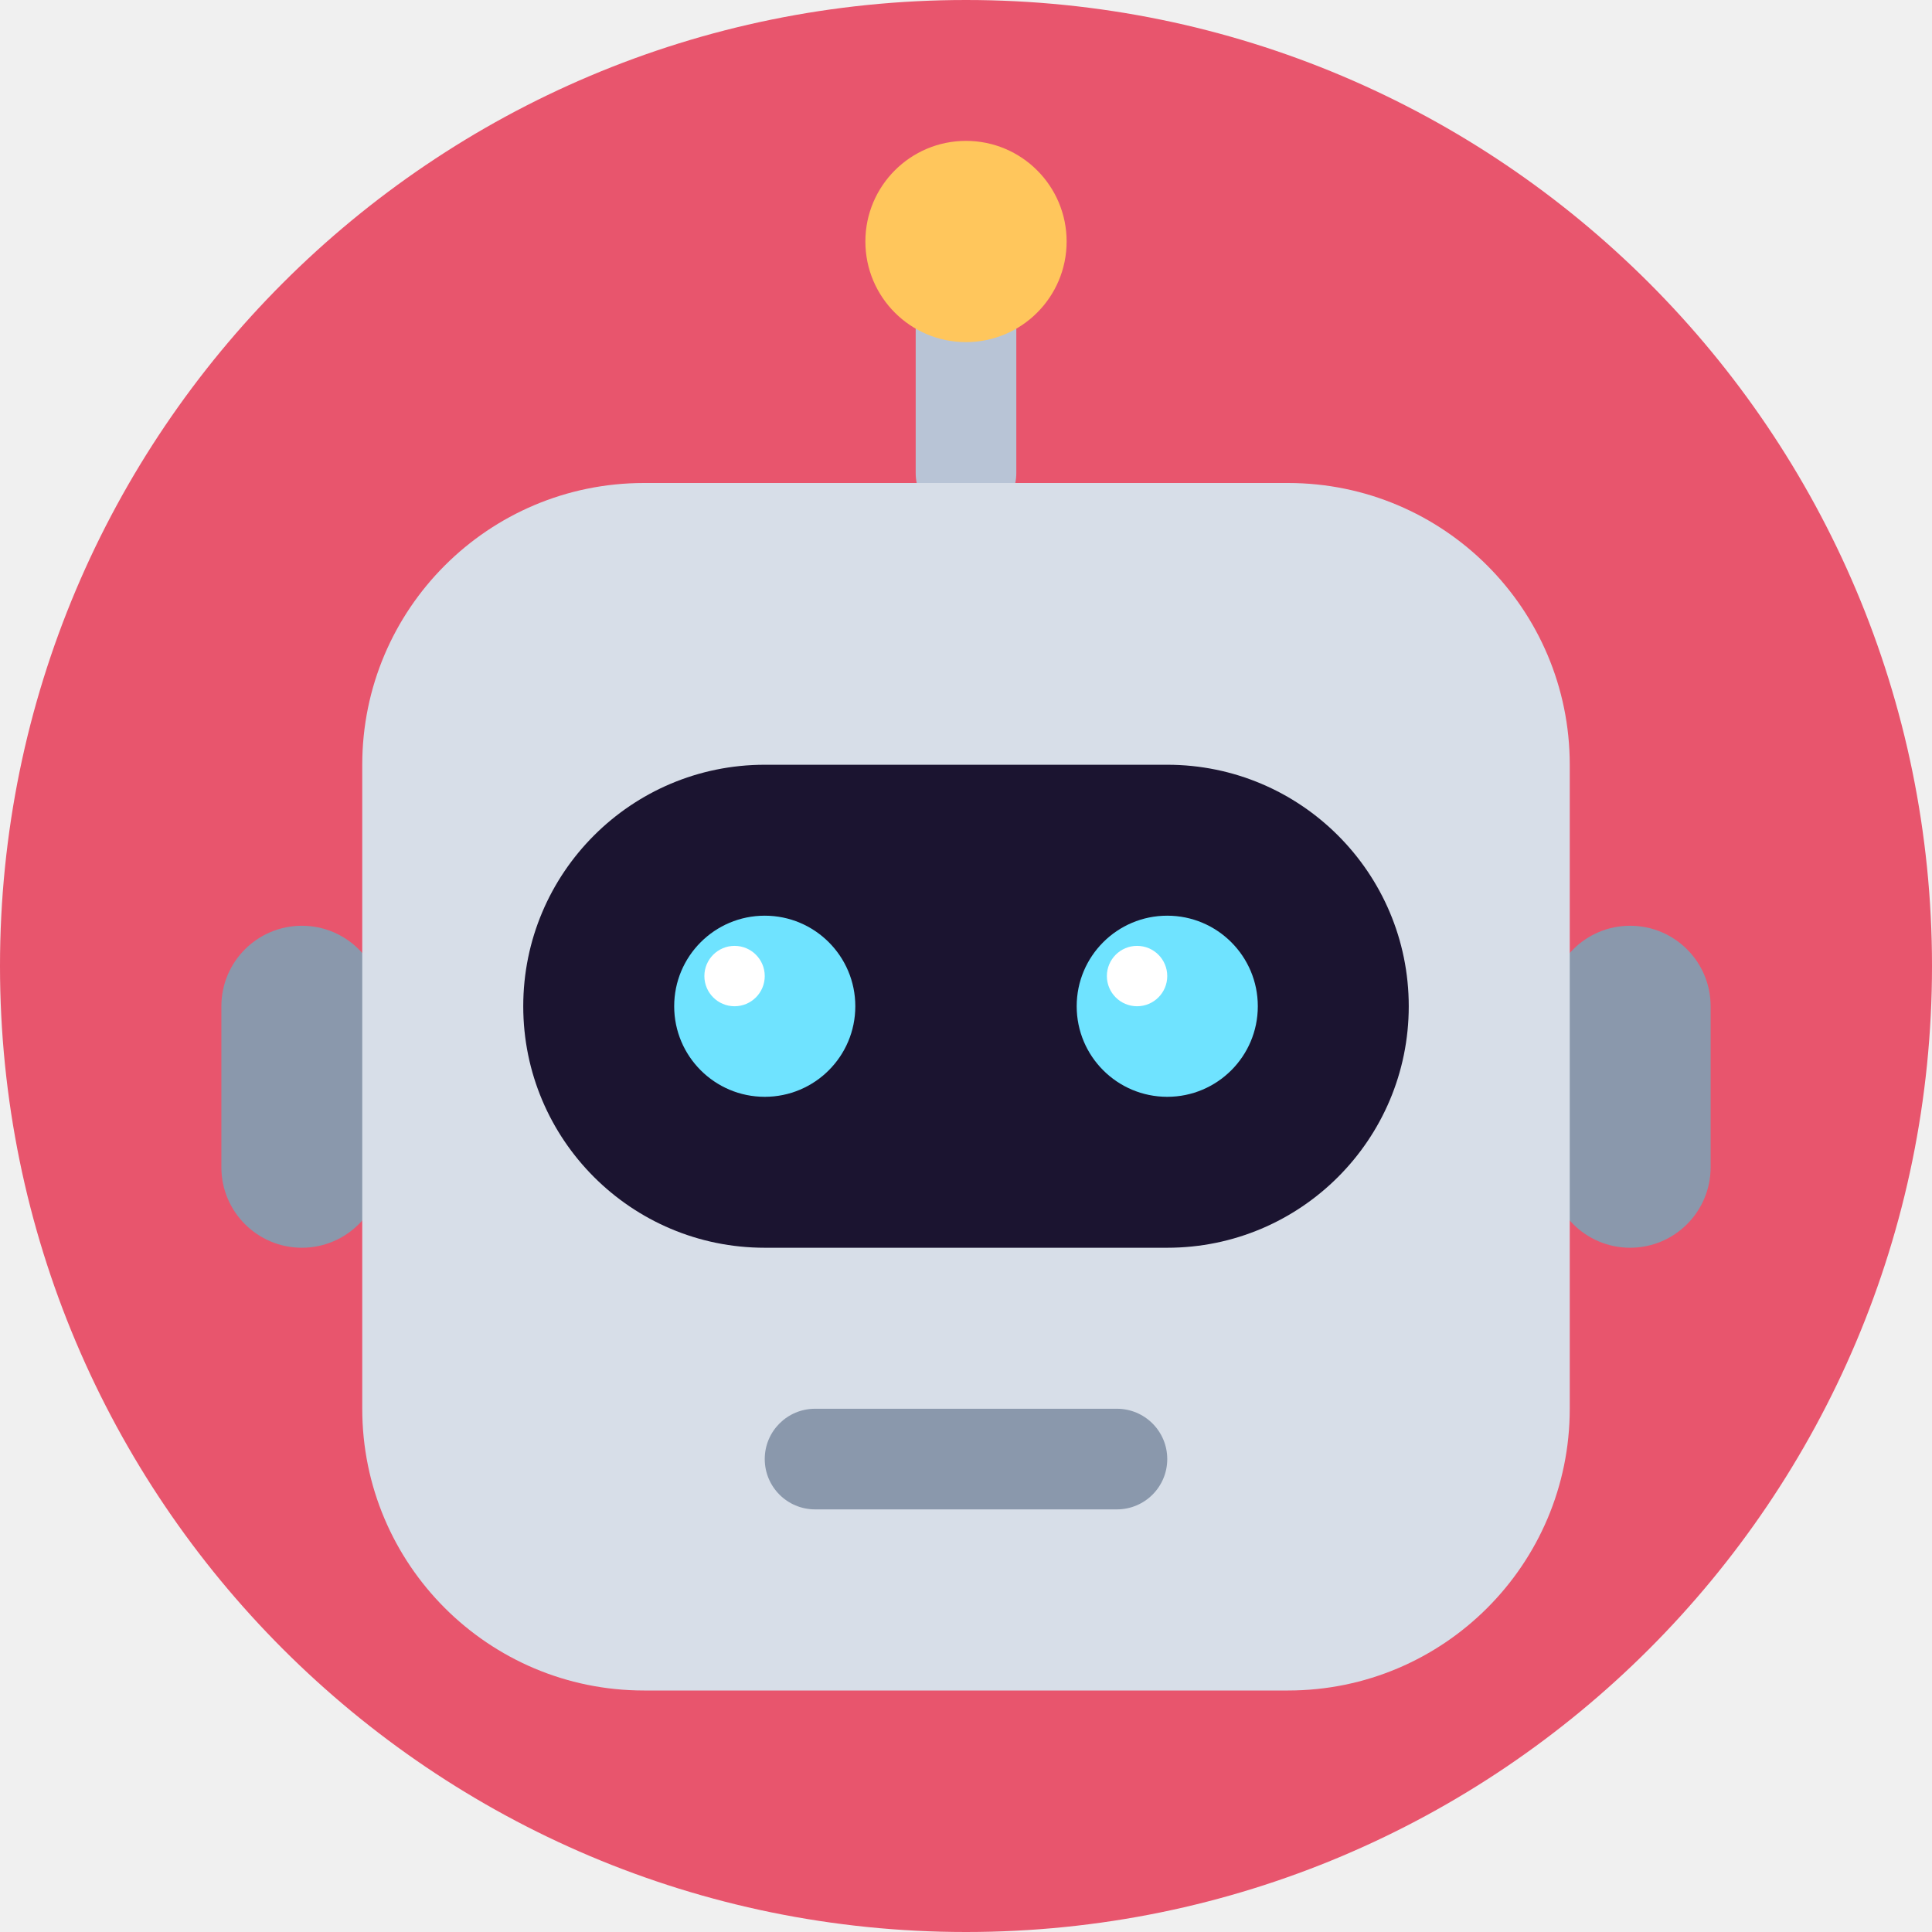
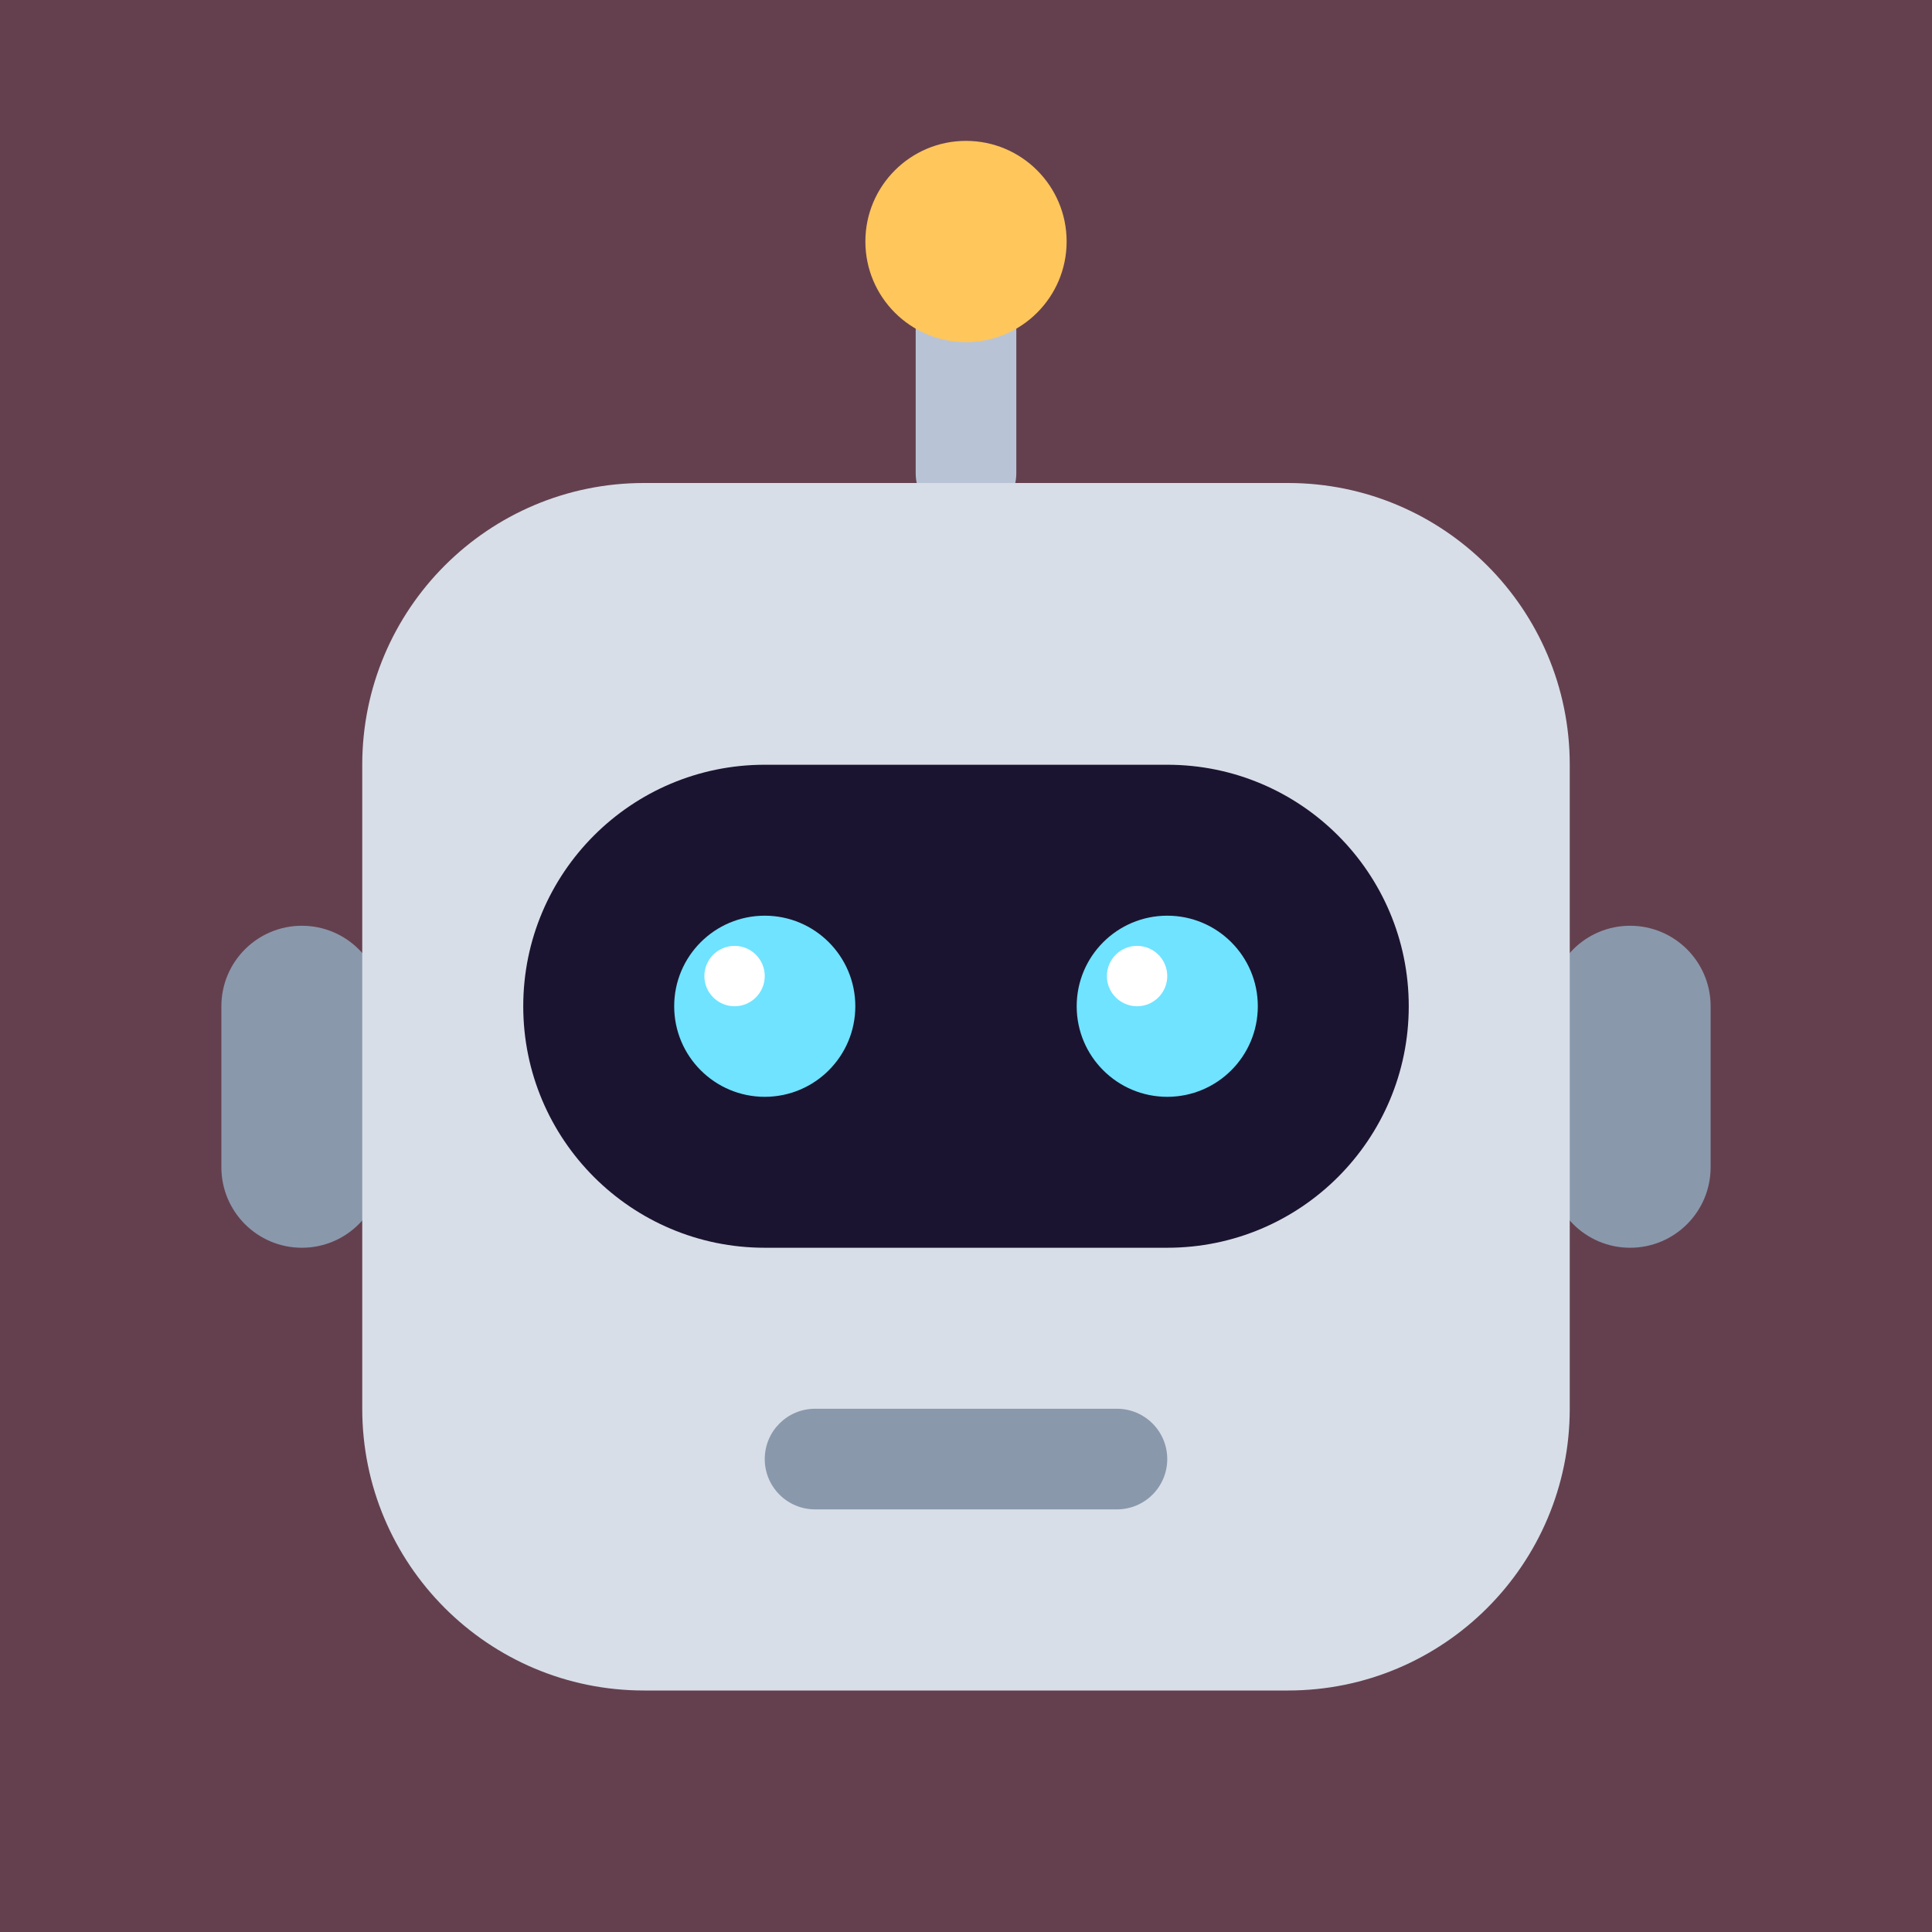
<svg xmlns="http://www.w3.org/2000/svg" viewBox="0 0 96 96">
-   <circle cx="48" cy="48" r="48" fill="#E8556D" />
+   <rect width="96" height="96" fill="#64404E" />
  <rect x="45.5" y="12" width="5" height="14" rx="2.5" fill="#B8C4D6" />
  <circle cx="48" cy="12" r="5" fill="#FFC65C" />
  <rect x="11" y="46" width="8" height="16" rx="4" fill="#8A98AC" />
  <rect x="77" y="46" width="8" height="16" rx="4" fill="#8A98AC" />
  <rect x="18" y="24" width="60" height="60" rx="14" fill="#D7DEE8" />
  <rect x="26" y="38" width="44" height="24" rx="12" fill="#1B1430" />
  <circle cx="38" cy="50" r="4.5" fill="#6FE3FF" />
  <circle cx="36.5" cy="48.5" r="1.5" fill="#fff" />
  <circle cx="58" cy="50" r="4.5" fill="#6FE3FF" />
  <circle cx="56.5" cy="48.5" r="1.5" fill="#fff" />
  <rect x="38" y="70" width="20" height="5" rx="2.5" fill="#8A98AC" />
</svg>
